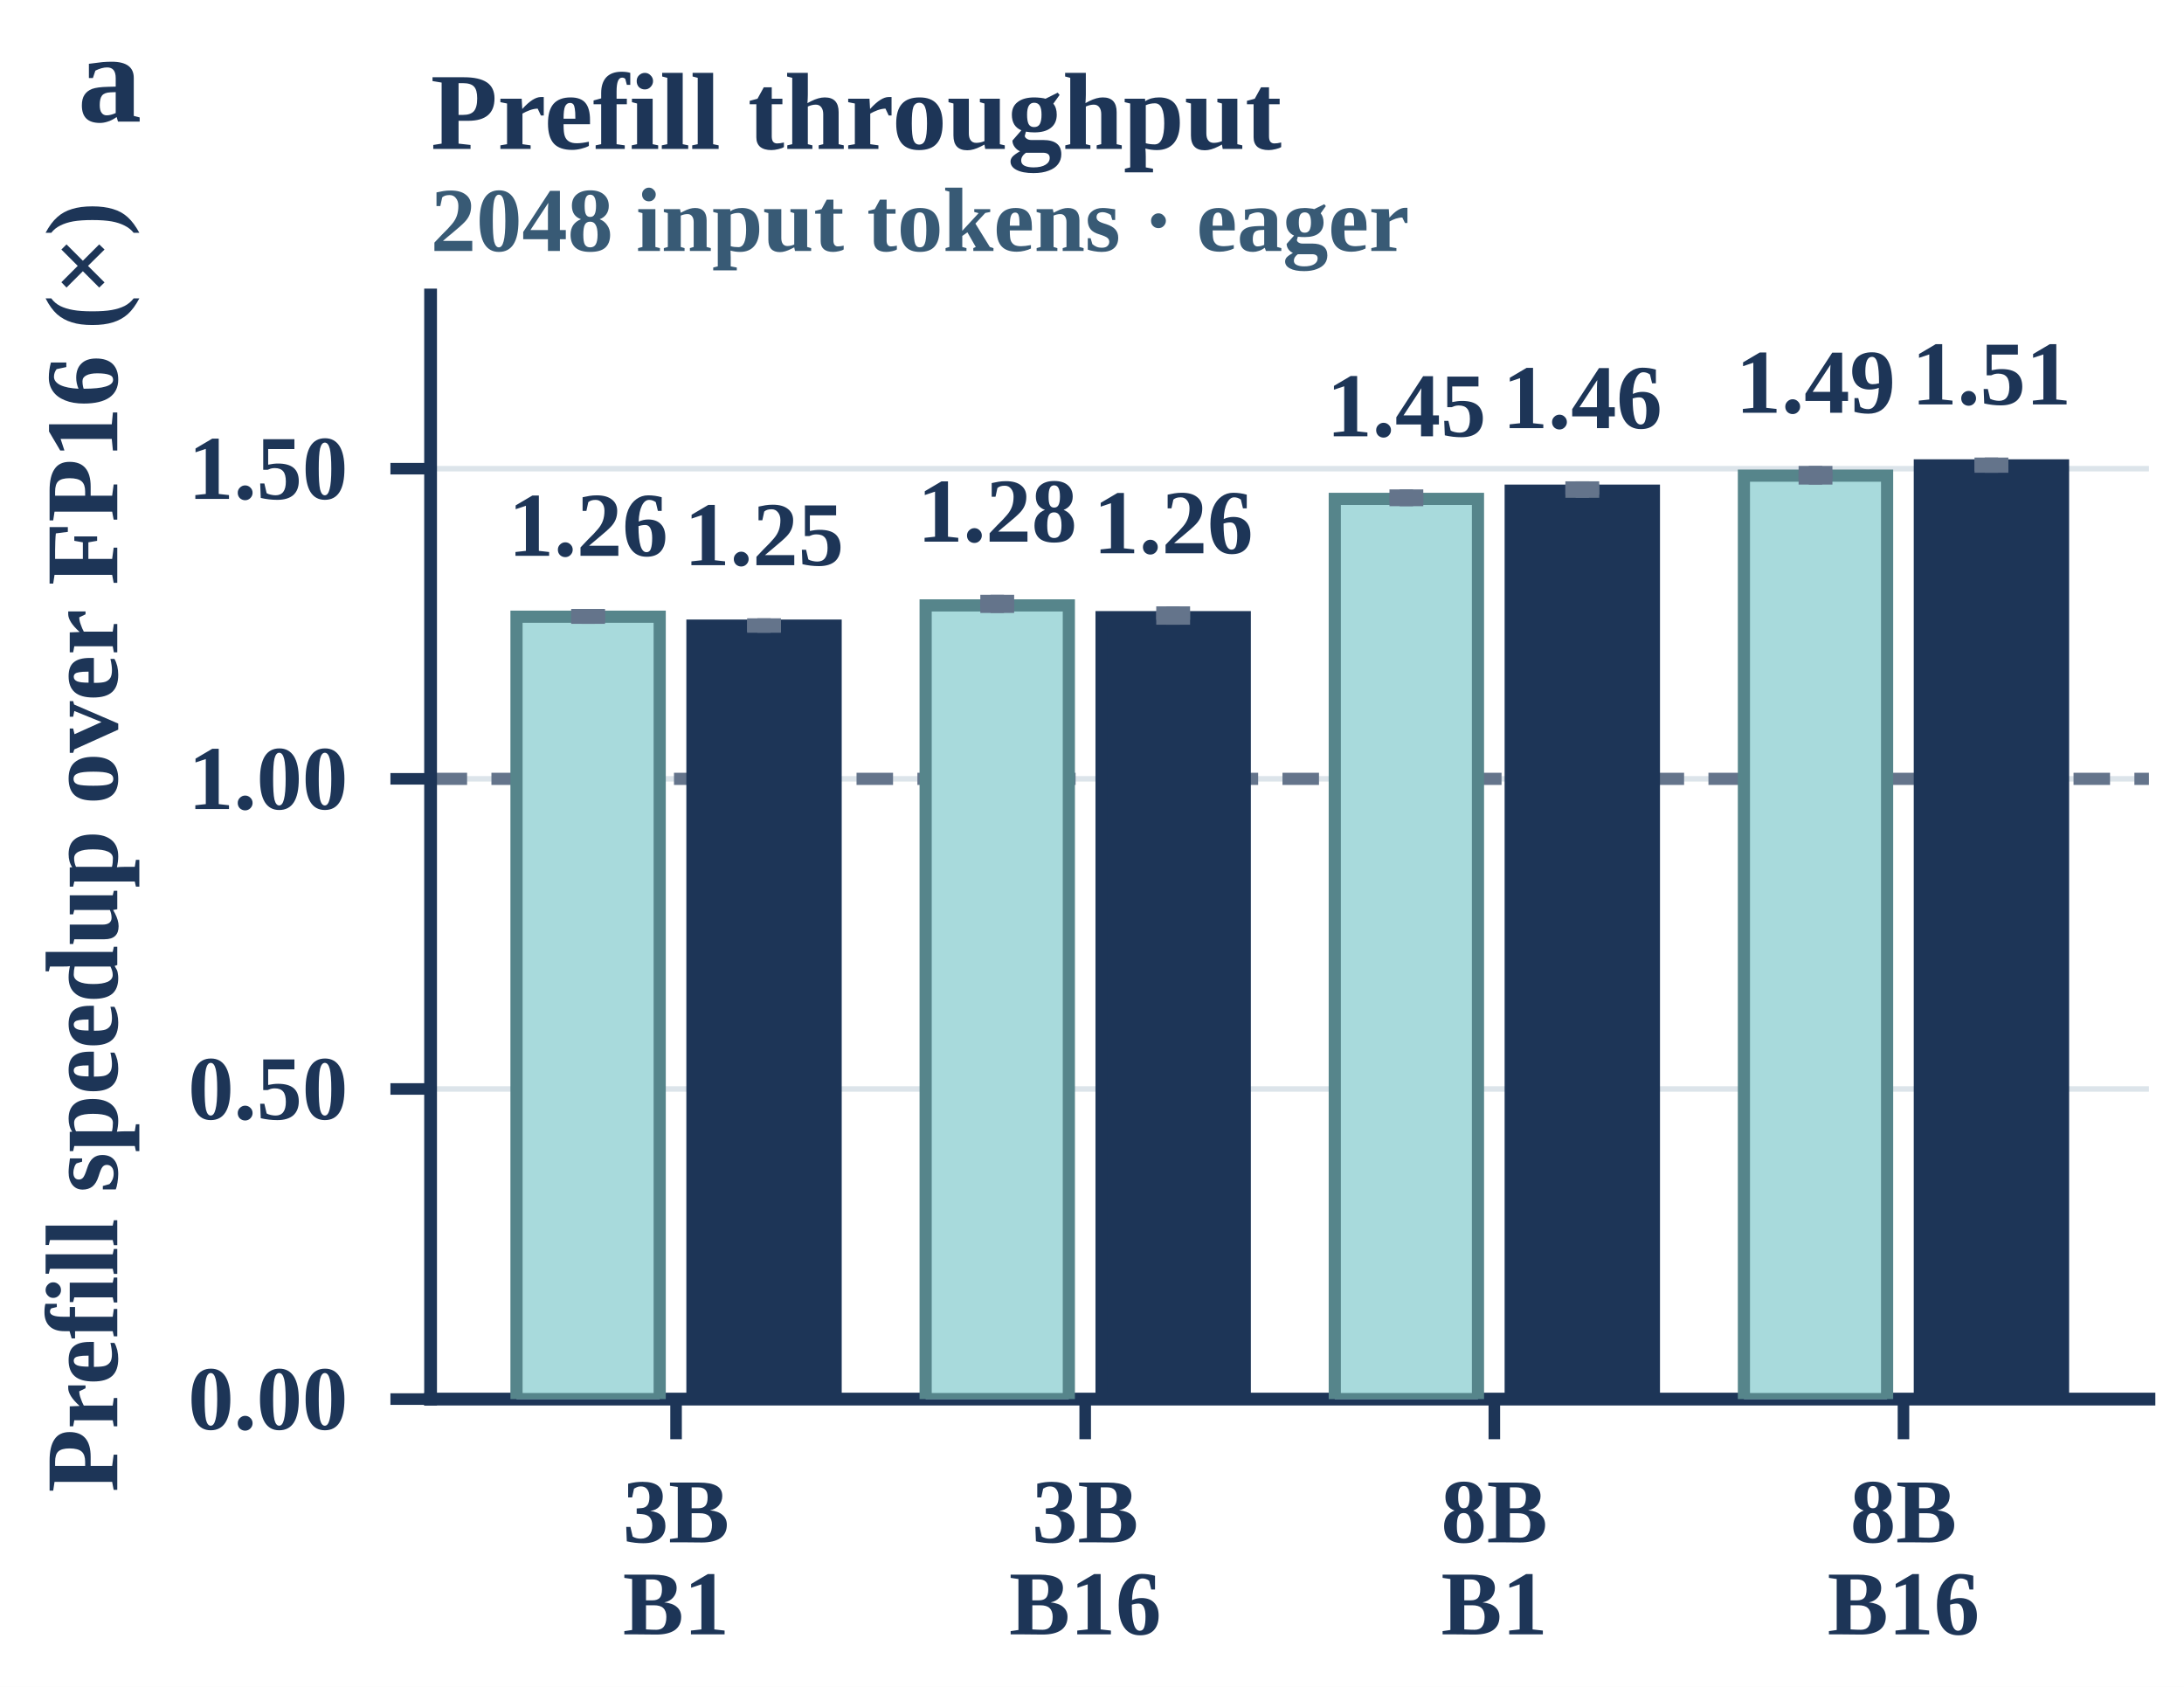
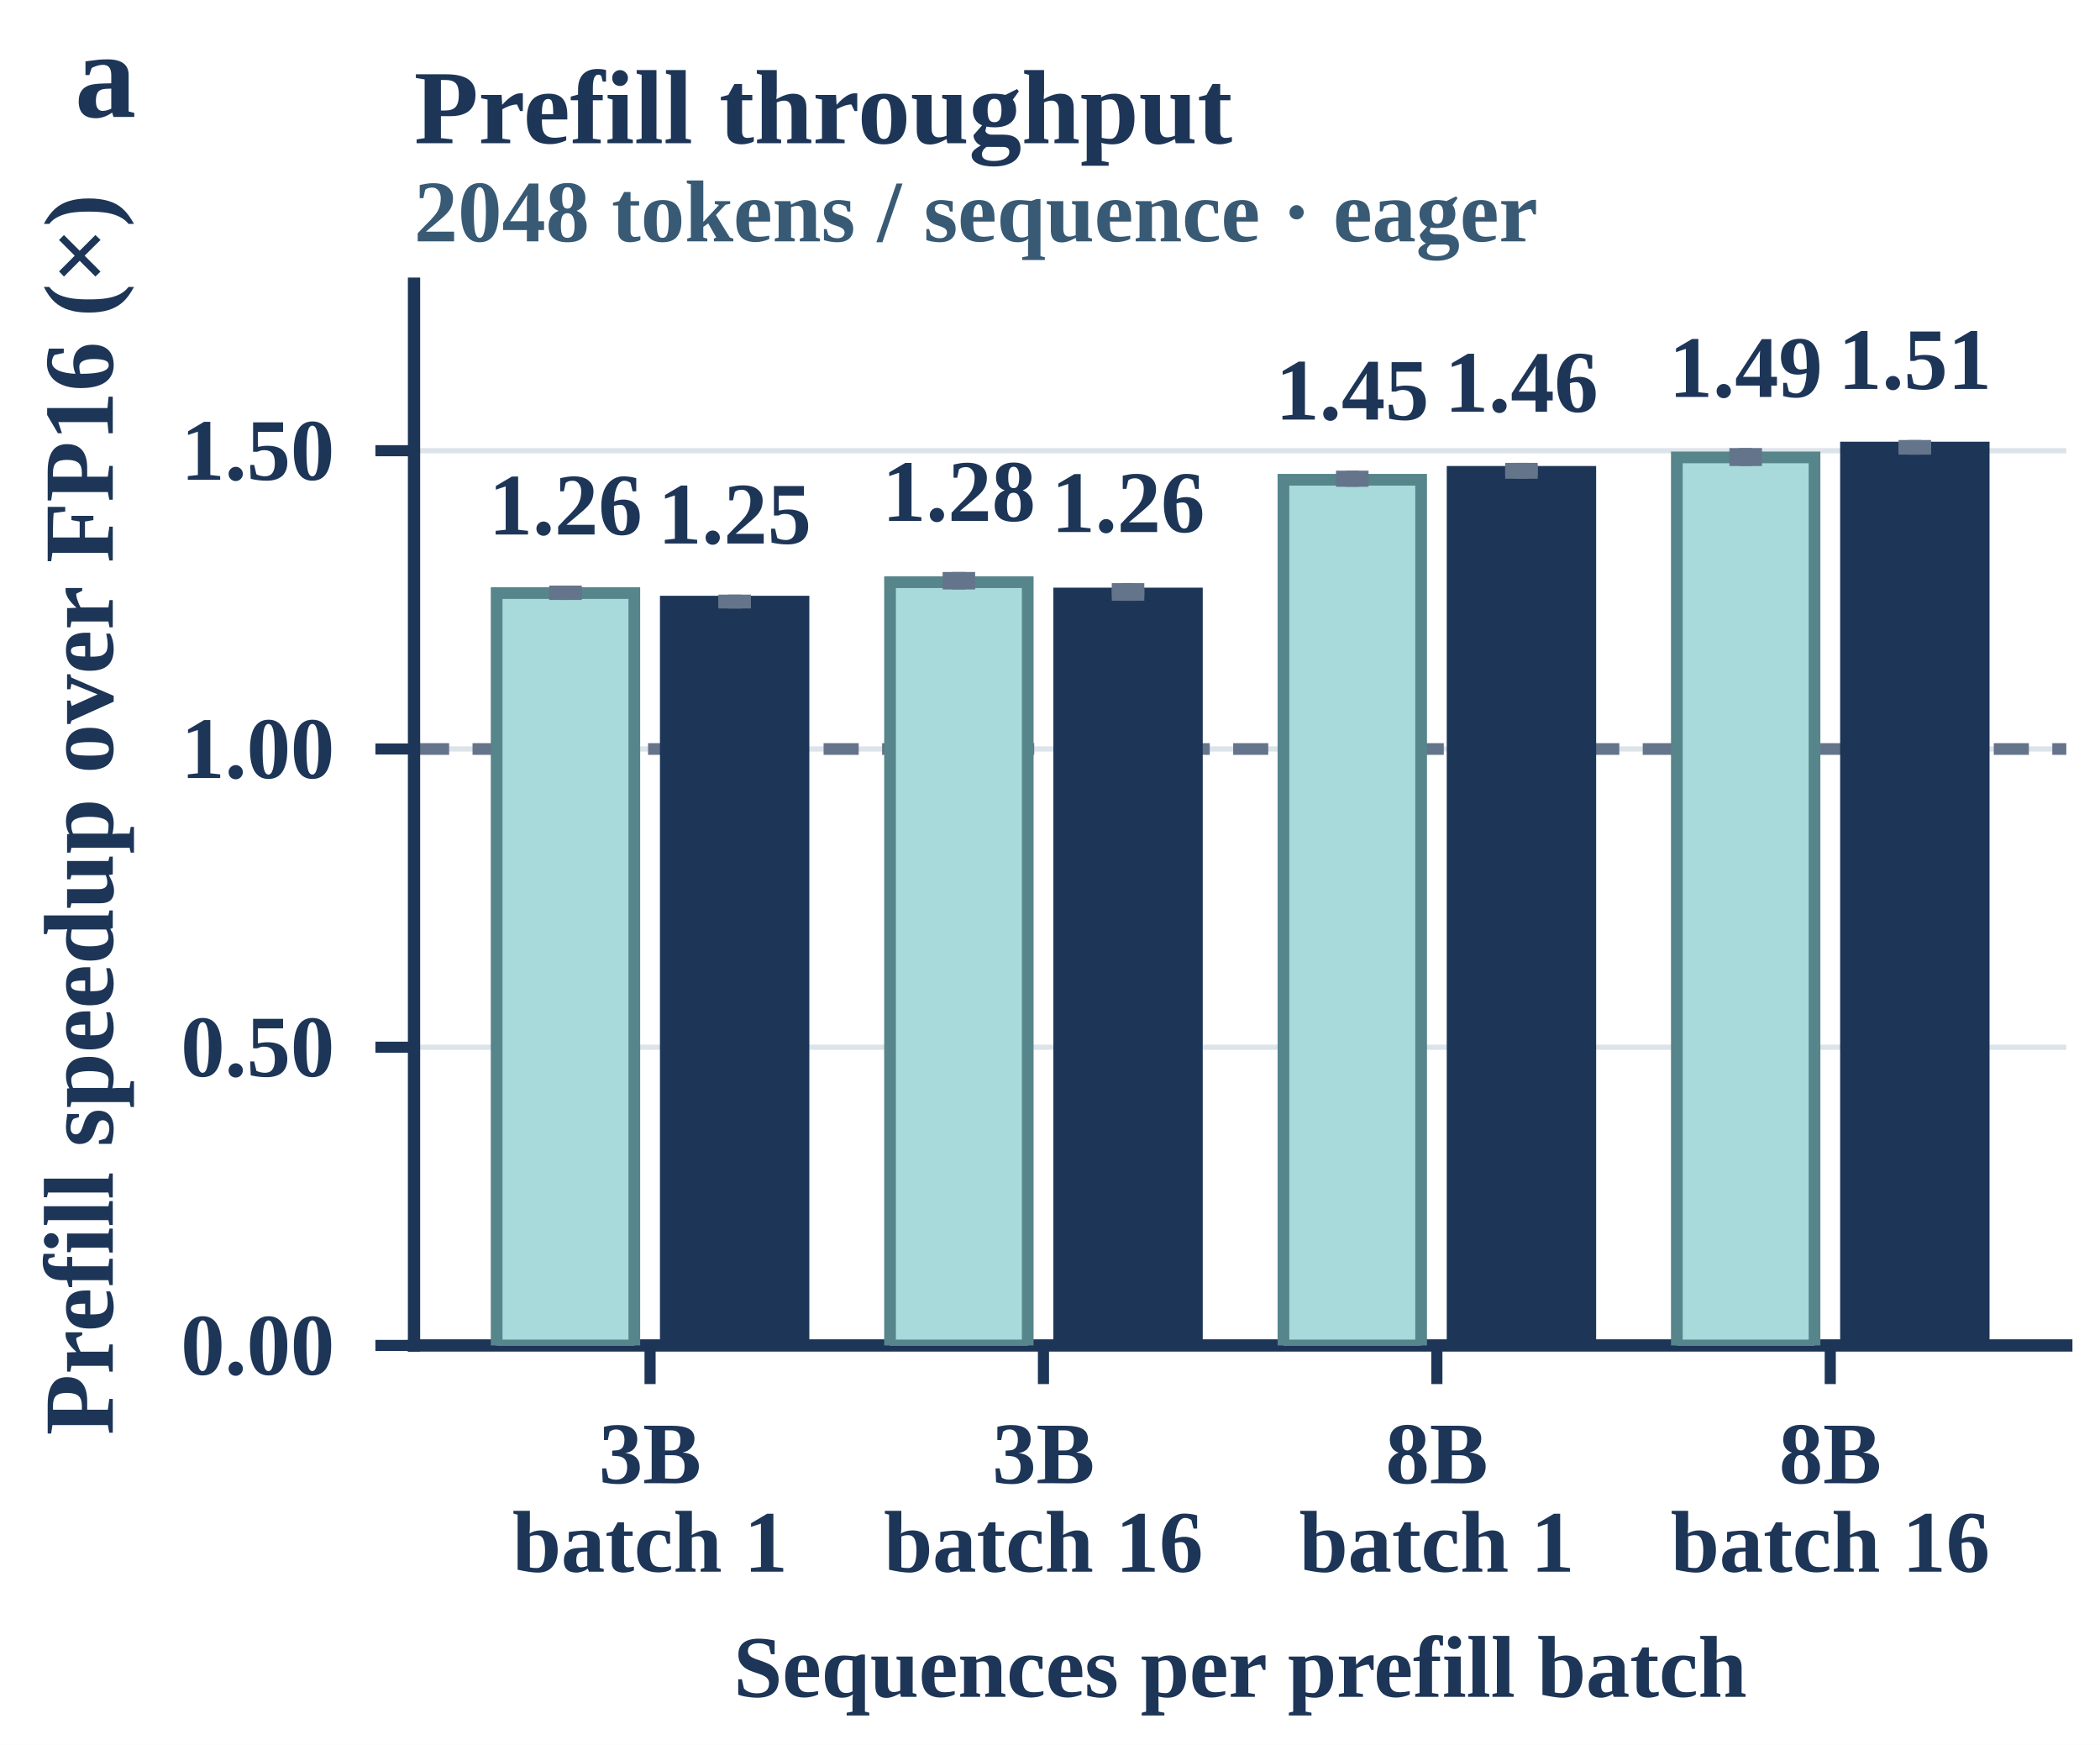
- <svg xmlns="http://www.w3.org/2000/svg" xmlns:xlink="http://www.w3.org/1999/xlink" width="179.458pt" height="138.605pt" viewBox="0 0 179.458 138.605" version="1.1">
+ <svg xmlns="http://www.w3.org/2000/svg" xmlns:xlink="http://www.w3.org/1999/xlink" width="179.458pt" height="149.085pt" viewBox="0 0 179.458 149.085" version="1.1">
  <defs>
    <style type="text/css">*{stroke-linejoin: round; stroke-linecap: butt}</style>
  </defs>
  <g id="figure_1">
    <g id="patch_1">
-       <path d="M 0 138.605  L 179.458 138.605  L 179.458 0  L 0 0  z " style="fill: #ffffff" />
+       <path d="M 0 149.085  L 179.458 149.085  L 179.458 -0  L 0 -0  z " style="fill: #ffffff" />
    </g>
    <g id="axes_1">
      <g id="patch_2">
        <path d="M 35.381 114.957  L 176.578 114.957  L 176.578 24.24  L 35.381 24.24  z " style="fill: #ffffff" />
      </g>
      <g id="matplotlib.axis_1">
        <g id="xtick_1">
          <g id="line2d_1">
            <defs>
              <path id="m8a12161297" d="M 0 0  L 0 3.3  " style="stroke: #1d3557; stroke-width: 0.95" />
            </defs>
            <g>
              <use xlink:href="#m8a12161297" x="55.552" y="114.957" style="fill: #1d3557; stroke: #1d3557; stroke-width: 0.95" />
            </g>
          </g>
          <g id="text_1">
            <text style="font-weight: 700; font-size: 7.5px; font-family: 'Times New Roman', serif; fill: #1d3557" transform="translate(51.17584 126.7238)">3B</text>
-             <text style="font-weight: 700; font-size: 7.5px; font-family: 'Times New Roman', serif; fill: #1d3557" transform="translate(51.17584 134.2878)">B1</text>
+             <text style="font-weight: 700; font-size: 7.5px; font-family: 'Times New Roman', serif; fill: #1d3557" transform="translate(43.78073 134.2878)">batch 1</text>
          </g>
        </g>
        <g id="xtick_2">
          <g id="line2d_2">
            <g>
              <use xlink:href="#m8a12161297" x="89.17" y="114.957" style="fill: #1d3557; stroke: #1d3557; stroke-width: 0.95" />
            </g>
          </g>
          <g id="text_2">
            <text style="font-weight: 700; font-size: 7.5px; font-family: 'Times New Roman', serif; fill: #1d3557" transform="translate(84.79411 126.7238)">3B</text>
-             <text style="font-weight: 700; font-size: 7.5px; font-family: 'Times New Roman', serif; fill: #1d3557" transform="translate(82.91911 134.2878)">B16</text>
+             <text style="font-weight: 700; font-size: 7.5px; font-family: 'Times New Roman', serif; fill: #1d3557" transform="translate(75.52399 134.2878)">batch 16</text>
          </g>
        </g>
        <g id="xtick_3">
          <g id="line2d_3">
            <g>
              <use xlink:href="#m8a12161297" x="122.789" y="114.957" style="fill: #1d3557; stroke: #1d3557; stroke-width: 0.95" />
            </g>
          </g>
          <g id="text_3">
            <text style="font-weight: 700; font-size: 7.5px; font-family: 'Times New Roman', serif; fill: #1d3557" transform="translate(118.4124 126.7238)">8B</text>
-             <text style="font-weight: 700; font-size: 7.5px; font-family: 'Times New Roman', serif; fill: #1d3557" transform="translate(118.4124 134.2878)">B1</text>
+             <text style="font-weight: 700; font-size: 7.5px; font-family: 'Times New Roman', serif; fill: #1d3557" transform="translate(111.0173 134.2878)">batch 1</text>
          </g>
        </g>
        <g id="xtick_4">
          <g id="line2d_4">
            <g>
              <use xlink:href="#m8a12161297" x="156.407" y="114.957" style="fill: #1d3557; stroke: #1d3557; stroke-width: 0.95" />
            </g>
          </g>
          <g id="text_4">
            <text style="font-weight: 700; font-size: 7.5px; font-family: 'Times New Roman', serif; fill: #1d3557" transform="translate(152.0306 126.7238)">8B</text>
-             <text style="font-weight: 700; font-size: 7.5px; font-family: 'Times New Roman', serif; fill: #1d3557" transform="translate(150.1556 134.2878)">B16</text>
-           </g>
+             <text style="font-weight: 700; font-size: 7.5px; font-family: 'Times New Roman', serif; fill: #1d3557" transform="translate(142.7605 134.2878)">batch 16</text>
+           </g>
+         </g>
+         <g id="text_5">
+           <text style="font-weight: 700; font-size: 7.5px; font-family: 'Times New Roman', serif; text-anchor: middle; fill: #1d3557" x="105.98" y="144.976" transform="rotate(-0 105.9796 144.9757)">Sequences per prefill batch</text>
        </g>
      </g>
      <g id="matplotlib.axis_2">
        <g id="ytick_1">
          <g id="line2d_5">
            <path d="M 35.381 114.957  L 176.578 114.957  " clip-path="url(#p0f29aa7d9b)" style="fill: none; stroke: #dce4ea; stroke-width: 0.45; stroke-linecap: square" />
          </g>
          <g id="line2d_6">
            <defs>
              <path id="m75f432d54d" d="M 0 0  L -3.3 0  " style="stroke: #1d3557; stroke-width: 0.95" />
            </defs>
            <g>
              <use xlink:href="#m75f432d54d" x="35.381" y="114.957" style="fill: #1d3557; stroke: #1d3557; stroke-width: 0.95" />
            </g>
          </g>
-           <g id="text_5">
+           <g id="text_6">
            <text style="font-weight: 700; font-size: 7.5px; font-family: 'Times New Roman', serif; text-anchor: end; fill: #1d3557" x="28.581" y="117.441" transform="rotate(-0 28.58125 117.4406)">0.00</text>
          </g>
        </g>
        <g id="ytick_2">
          <g id="line2d_7">
            <path d="M 35.381 89.475  L 176.578 89.475  " clip-path="url(#p0f29aa7d9b)" style="fill: none; stroke: #dce4ea; stroke-width: 0.45; stroke-linecap: square" />
          </g>
          <g id="line2d_8">
            <g>
              <use xlink:href="#m75f432d54d" x="35.381" y="89.475" style="fill: #1d3557; stroke: #1d3557; stroke-width: 0.95" />
            </g>
          </g>
-           <g id="text_6">
+           <g id="text_7">
            <text style="font-weight: 700; font-size: 7.5px; font-family: 'Times New Roman', serif; text-anchor: end; fill: #1d3557" x="28.581" y="91.958" transform="rotate(-0 28.58125 91.95818)">0.50</text>
          </g>
        </g>
        <g id="ytick_3">
          <g id="line2d_9">
            <path d="M 35.381 63.993  L 176.578 63.993  " clip-path="url(#p0f29aa7d9b)" style="fill: none; stroke: #dce4ea; stroke-width: 0.45; stroke-linecap: square" />
          </g>
          <g id="line2d_10">
            <g>
              <use xlink:href="#m75f432d54d" x="35.381" y="63.993" style="fill: #1d3557; stroke: #1d3557; stroke-width: 0.95" />
            </g>
          </g>
-           <g id="text_7">
+           <g id="text_8">
            <text style="font-weight: 700; font-size: 7.5px; font-family: 'Times New Roman', serif; text-anchor: end; fill: #1d3557" x="28.581" y="66.476" transform="rotate(-0 28.58125 66.47577)">1.00</text>
          </g>
        </g>
        <g id="ytick_4">
          <g id="line2d_11">
            <path d="M 35.381 38.51  L 176.578 38.51  " clip-path="url(#p0f29aa7d9b)" style="fill: none; stroke: #dce4ea; stroke-width: 0.45; stroke-linecap: square" />
          </g>
          <g id="line2d_12">
            <g>
              <use xlink:href="#m75f432d54d" x="35.381" y="38.51" style="fill: #1d3557; stroke: #1d3557; stroke-width: 0.95" />
            </g>
          </g>
-           <g id="text_8">
+           <g id="text_9">
            <text style="font-weight: 700; font-size: 7.5px; font-family: 'Times New Roman', serif; text-anchor: end; fill: #1d3557" x="28.581" y="40.993" transform="rotate(-0 28.58125 40.99336)">1.50</text>
          </g>
        </g>
-         <g id="text_9">
+         <g id="text_10">
          <text style="font-weight: 700; font-size: 8.5px; font-family: 'Times New Roman', serif; text-anchor: middle; fill: #1d3557" x="9.638" y="69.599" transform="rotate(-90 9.638047 69.5987)">Prefill speedup over FP16 (×)</text>
        </g>
      </g>
      <g id="line2d_13">
        <path d="M 35.381 63.993  L 176.578 63.993  " clip-path="url(#p0f29aa7d9b)" style="fill: none; stroke-dasharray: 3,2; stroke-dashoffset: 0; stroke: #64748b" />
      </g>
      <g id="patch_3">
        <path d="M 35.381 114.957  L 35.381 24.24  " style="fill: none; stroke: #1d3557; stroke-width: 1.05; stroke-linejoin: miter; stroke-linecap: square" />
      </g>
      <g id="patch_4">
        <path d="M 35.381 114.957  L 176.578 114.957  " style="fill: none; stroke: #1d3557; stroke-width: 1.05; stroke-linejoin: miter; stroke-linecap: square" />
      </g>
-       <g id="text_10">
+       <g id="text_11">
        <text style="font-weight: 700; font-size: 10.5px; font-family: 'Times New Roman', serif; text-anchor: start; fill: #1d3557" x="6.381" y="9.994" transform="rotate(-0 6.38125 9.993984)">a</text>
      </g>
-       <g id="text_11">
-         <text style="font-weight: 700; font-size: 7.5px; font-family: 'Times New Roman', serif; text-anchor: start; fill: #385a75" x="35.381" y="20.622" transform="rotate(-0 35.38125 20.62164)">2048 input tokens · eager</text>
+       <g id="text_12">
+         <text style="font-weight: 700; font-size: 7.5px; font-family: 'Times New Roman', serif; text-anchor: start; fill: #385a75" x="35.381" y="20.622" transform="rotate(-0 35.38125 20.62164)">2048 tokens / sequence · eager</text>
      </g>
      <g id="patch_5">
        <path d="M 42.441 114.957  L 54.207 114.957  L 54.207 50.673  L 42.441 50.673  z " clip-path="url(#p0f29aa7d9b)" style="fill: #a8dadc; stroke: #56858b; stroke-linejoin: miter" />
      </g>
-       <g id="text_12">
+       <g id="text_13">
        <text style="font-weight: 700; font-size: 7.5px; font-family: 'Times New Roman', serif; text-anchor: middle; fill: #1d3557" x="48.324" y="45.668" transform="rotate(-0 48.32428 45.66756)">1.26</text>
      </g>
      <g id="patch_6">
        <path d="M 56.897 114.957  L 68.663 114.957  L 68.663 51.402  L 56.897 51.402  z " clip-path="url(#p0f29aa7d9b)" style="fill: #1d3557; stroke: #1d3557; stroke-linejoin: miter" />
      </g>
-       <g id="text_13">
+       <g id="text_14">
        <text style="font-weight: 700; font-size: 7.5px; font-family: 'Times New Roman', serif; text-anchor: middle; fill: #1d3557" x="62.78" y="46.438" transform="rotate(-0 62.78014 46.4381)">1.25</text>
      </g>
      <g id="patch_7">
        <path d="M 76.059 114.957  L 87.826 114.957  L 87.826 49.745  L 76.059 49.745  z " clip-path="url(#p0f29aa7d9b)" style="fill: #a8dadc; stroke: #56858b; stroke-linejoin: miter" />
      </g>
-       <g id="text_14">
+       <g id="text_15">
        <text style="font-weight: 700; font-size: 7.5px; font-family: 'Times New Roman', serif; text-anchor: middle; fill: #1d3557" x="81.943" y="44.503" transform="rotate(-0 81.94255 44.50335)">1.28</text>
      </g>
      <g id="patch_8">
        <path d="M 90.515 114.957  L 102.282 114.957  L 102.282 50.709  L 90.515 50.709  z " clip-path="url(#p0f29aa7d9b)" style="fill: #1d3557; stroke: #1d3557; stroke-linejoin: miter" />
      </g>
-       <g id="text_15">
+       <g id="text_16">
        <text style="font-weight: 700; font-size: 7.5px; font-family: 'Times New Roman', serif; text-anchor: middle; fill: #1d3557" x="96.398" y="45.457" transform="rotate(-0 96.3984 45.45716)">1.26</text>
      </g>
      <g id="patch_9">
        <path d="M 109.678 114.957  L 121.444 114.957  L 121.444 40.991  L 109.678 40.991  z " clip-path="url(#p0f29aa7d9b)" style="fill: #a8dadc; stroke: #56858b; stroke-linejoin: miter" />
      </g>
-       <g id="text_16">
+       <g id="text_17">
        <text style="font-weight: 700; font-size: 7.5px; font-family: 'Times New Roman', serif; text-anchor: middle; fill: #1d3557" x="115.561" y="35.847" transform="rotate(-0 115.5608 35.84728)">1.45</text>
      </g>
      <g id="patch_10">
        <path d="M 124.133 114.957  L 135.9 114.957  L 135.9 40.314  L 124.133 40.314  z " clip-path="url(#p0f29aa7d9b)" style="fill: #1d3557; stroke: #1d3557; stroke-linejoin: miter" />
      </g>
-       <g id="text_17">
+       <g id="text_18">
        <text style="font-weight: 700; font-size: 7.5px; font-family: 'Times New Roman', serif; text-anchor: middle; fill: #1d3557" x="130.017" y="35.179" transform="rotate(-0 130.0167 35.17921)">1.46</text>
      </g>
      <g id="patch_11">
        <path d="M 143.296 114.957  L 155.062 114.957  L 155.062 39.079  L 143.296 39.079  z " clip-path="url(#p0f29aa7d9b)" style="fill: #a8dadc; stroke: #56858b; stroke-linejoin: miter" />
      </g>
-       <g id="text_18">
+       <g id="text_19">
        <text style="font-weight: 700; font-size: 7.5px; font-family: 'Times New Roman', serif; text-anchor: middle; fill: #1d3557" x="149.179" y="33.915" transform="rotate(-0 149.1791 33.91526)">1.49</text>
      </g>
      <g id="patch_12">
        <path d="M 157.752 114.957  L 169.518 114.957  L 169.518 38.239  L 157.752 38.239  z " clip-path="url(#p0f29aa7d9b)" style="fill: #1d3557; stroke: #1d3557; stroke-linejoin: miter" />
      </g>
-       <g id="text_19">
+       <g id="text_20">
        <text style="font-weight: 700; font-size: 7.5px; font-family: 'Times New Roman', serif; text-anchor: middle; fill: #1d3557" x="163.635" y="33.23" transform="rotate(-0 163.6349 33.22989)">1.51</text>
      </g>
-       <g id="text_20">
+       <g id="text_21">
        <text style="font-weight: 700; font-size: 9px; font-family: 'Times New Roman', serif; text-anchor: start; fill: #1d3557" x="35.381" y="12.24" transform="rotate(-0 35.38125 12.24)">Prefill throughput</text>
      </g>
      <g id="line2d_14">
        <path d="M 48.324 50.708  L 48.324 50.585  " clip-path="url(#p0f29aa7d9b)" style="fill: none; stroke: #64748b; stroke-width: 1.1; stroke-linecap: square" />
      </g>
      <g id="line2d_15">
        <path d="M 47.484 50.708  L 49.165 50.708  " clip-path="url(#p0f29aa7d9b)" style="fill: none; stroke: #64748b; stroke-width: 1.1; stroke-linecap: square" />
      </g>
      <g id="line2d_16">
        <path d="M 47.484 50.585  L 49.165 50.585  " clip-path="url(#p0f29aa7d9b)" style="fill: none; stroke: #64748b; stroke-width: 1.1; stroke-linecap: square" />
      </g>
      <g id="line2d_17">
        <path d="M 62.78 51.442  L 62.78 51.355  " clip-path="url(#p0f29aa7d9b)" style="fill: none; stroke: #64748b; stroke-width: 1.1; stroke-linecap: square" />
      </g>
      <g id="line2d_18">
        <path d="M 61.94 51.442  L 63.621 51.442  " clip-path="url(#p0f29aa7d9b)" style="fill: none; stroke: #64748b; stroke-width: 1.1; stroke-linecap: square" />
      </g>
      <g id="line2d_19">
        <path d="M 61.94 51.355  L 63.621 51.355  " clip-path="url(#p0f29aa7d9b)" style="fill: none; stroke: #64748b; stroke-width: 1.1; stroke-linecap: square" />
      </g>
      <g id="line2d_20">
        <path d="M 81.943 49.811  L 81.943 49.42  " clip-path="url(#p0f29aa7d9b)" style="fill: none; stroke: #64748b; stroke-width: 1.1; stroke-linecap: square" />
      </g>
      <g id="line2d_21">
        <path d="M 81.102 49.811  L 82.783 49.811  " clip-path="url(#p0f29aa7d9b)" style="fill: none; stroke: #64748b; stroke-width: 1.1; stroke-linecap: square" />
      </g>
      <g id="line2d_22">
        <path d="M 81.102 49.42  L 82.783 49.42  " clip-path="url(#p0f29aa7d9b)" style="fill: none; stroke: #64748b; stroke-width: 1.1; stroke-linecap: square" />
      </g>
      <g id="line2d_23">
        <path d="M 96.398 50.78  L 96.398 50.374  " clip-path="url(#p0f29aa7d9b)" style="fill: none; stroke: #64748b; stroke-width: 1.1; stroke-linecap: square" />
      </g>
      <g id="line2d_24">
        <path d="M 95.558 50.78  L 97.239 50.78  " clip-path="url(#p0f29aa7d9b)" style="fill: none; stroke: #64748b; stroke-width: 1.1; stroke-linecap: square" />
      </g>
      <g id="line2d_25">
        <path d="M 95.558 50.374  L 97.239 50.374  " clip-path="url(#p0f29aa7d9b)" style="fill: none; stroke: #64748b; stroke-width: 1.1; stroke-linecap: square" />
      </g>
      <g id="line2d_26">
        <path d="M 115.561 41.04  L 115.561 40.764  " clip-path="url(#p0f29aa7d9b)" style="fill: none; stroke: #64748b; stroke-width: 1.1; stroke-linecap: square" />
      </g>
      <g id="line2d_27">
        <path d="M 114.72 41.04  L 116.401 41.04  " clip-path="url(#p0f29aa7d9b)" style="fill: none; stroke: #64748b; stroke-width: 1.1; stroke-linecap: square" />
      </g>
      <g id="line2d_28">
        <path d="M 114.72 40.764  L 116.401 40.764  " clip-path="url(#p0f29aa7d9b)" style="fill: none; stroke: #64748b; stroke-width: 1.1; stroke-linecap: square" />
      </g>
      <g id="line2d_29">
        <path d="M 130.017 40.353  L 130.017 40.096  " clip-path="url(#p0f29aa7d9b)" style="fill: none; stroke: #64748b; stroke-width: 1.1; stroke-linecap: square" />
      </g>
      <g id="line2d_30">
        <path d="M 129.176 40.353  L 130.857 40.353  " clip-path="url(#p0f29aa7d9b)" style="fill: none; stroke: #64748b; stroke-width: 1.1; stroke-linecap: square" />
      </g>
      <g id="line2d_31">
        <path d="M 129.176 40.096  L 130.857 40.096  " clip-path="url(#p0f29aa7d9b)" style="fill: none; stroke: #64748b; stroke-width: 1.1; stroke-linecap: square" />
      </g>
      <g id="line2d_32">
        <path d="M 149.179 39.267  L 149.179 38.832  " clip-path="url(#p0f29aa7d9b)" style="fill: none; stroke: #64748b; stroke-width: 1.1; stroke-linecap: square" />
      </g>
      <g id="line2d_33">
        <path d="M 148.339 39.267  L 150.02 39.267  " clip-path="url(#p0f29aa7d9b)" style="fill: none; stroke: #64748b; stroke-width: 1.1; stroke-linecap: square" />
      </g>
      <g id="line2d_34">
        <path d="M 148.339 38.832  L 150.02 38.832  " clip-path="url(#p0f29aa7d9b)" style="fill: none; stroke: #64748b; stroke-width: 1.1; stroke-linecap: square" />
      </g>
      <g id="line2d_35">
        <path d="M 163.635 38.296  L 163.635 38.147  " clip-path="url(#p0f29aa7d9b)" style="fill: none; stroke: #64748b; stroke-width: 1.1; stroke-linecap: square" />
      </g>
      <g id="line2d_36">
        <path d="M 162.794 38.296  L 164.475 38.296  " clip-path="url(#p0f29aa7d9b)" style="fill: none; stroke: #64748b; stroke-width: 1.1; stroke-linecap: square" />
      </g>
      <g id="line2d_37">
        <path d="M 162.794 38.147  L 164.475 38.147  " clip-path="url(#p0f29aa7d9b)" style="fill: none; stroke: #64748b; stroke-width: 1.1; stroke-linecap: square" />
      </g>
    </g>
  </g>
  <defs>
    <clipPath id="p0f29aa7d9b">
      <rect x="35.381" y="24.24" width="141.197" height="90.717" />
    </clipPath>
  </defs>
</svg>
